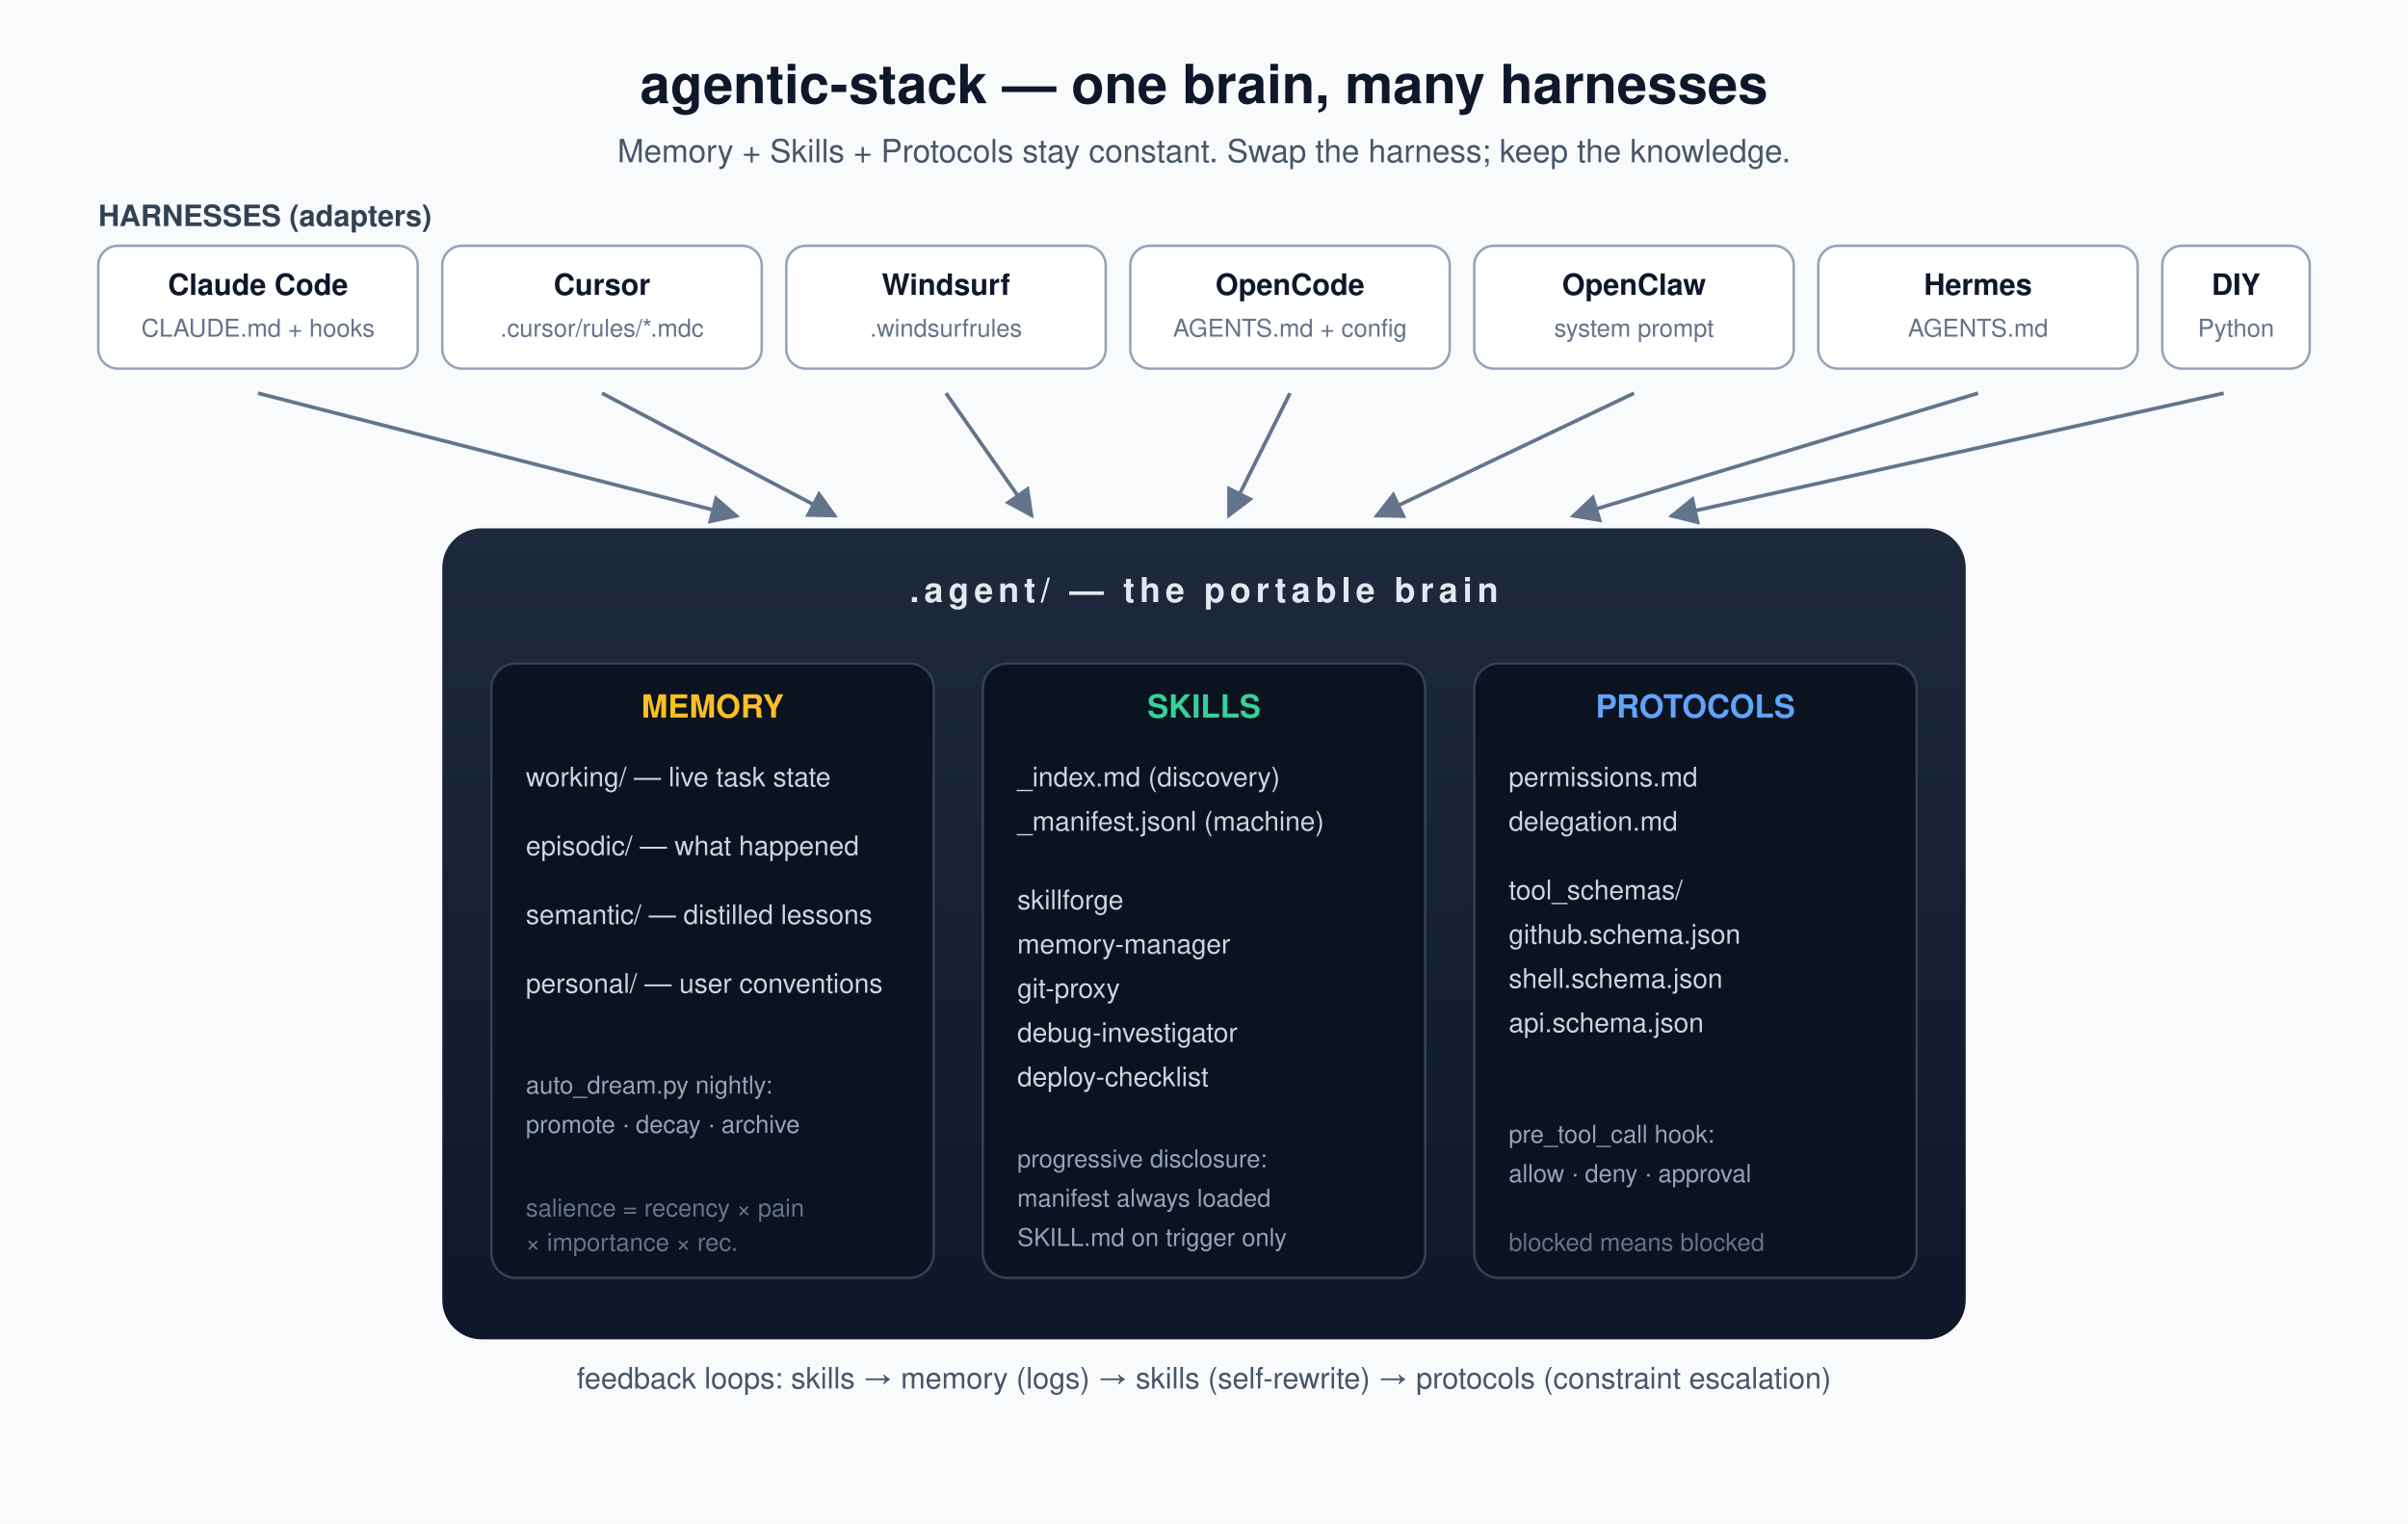
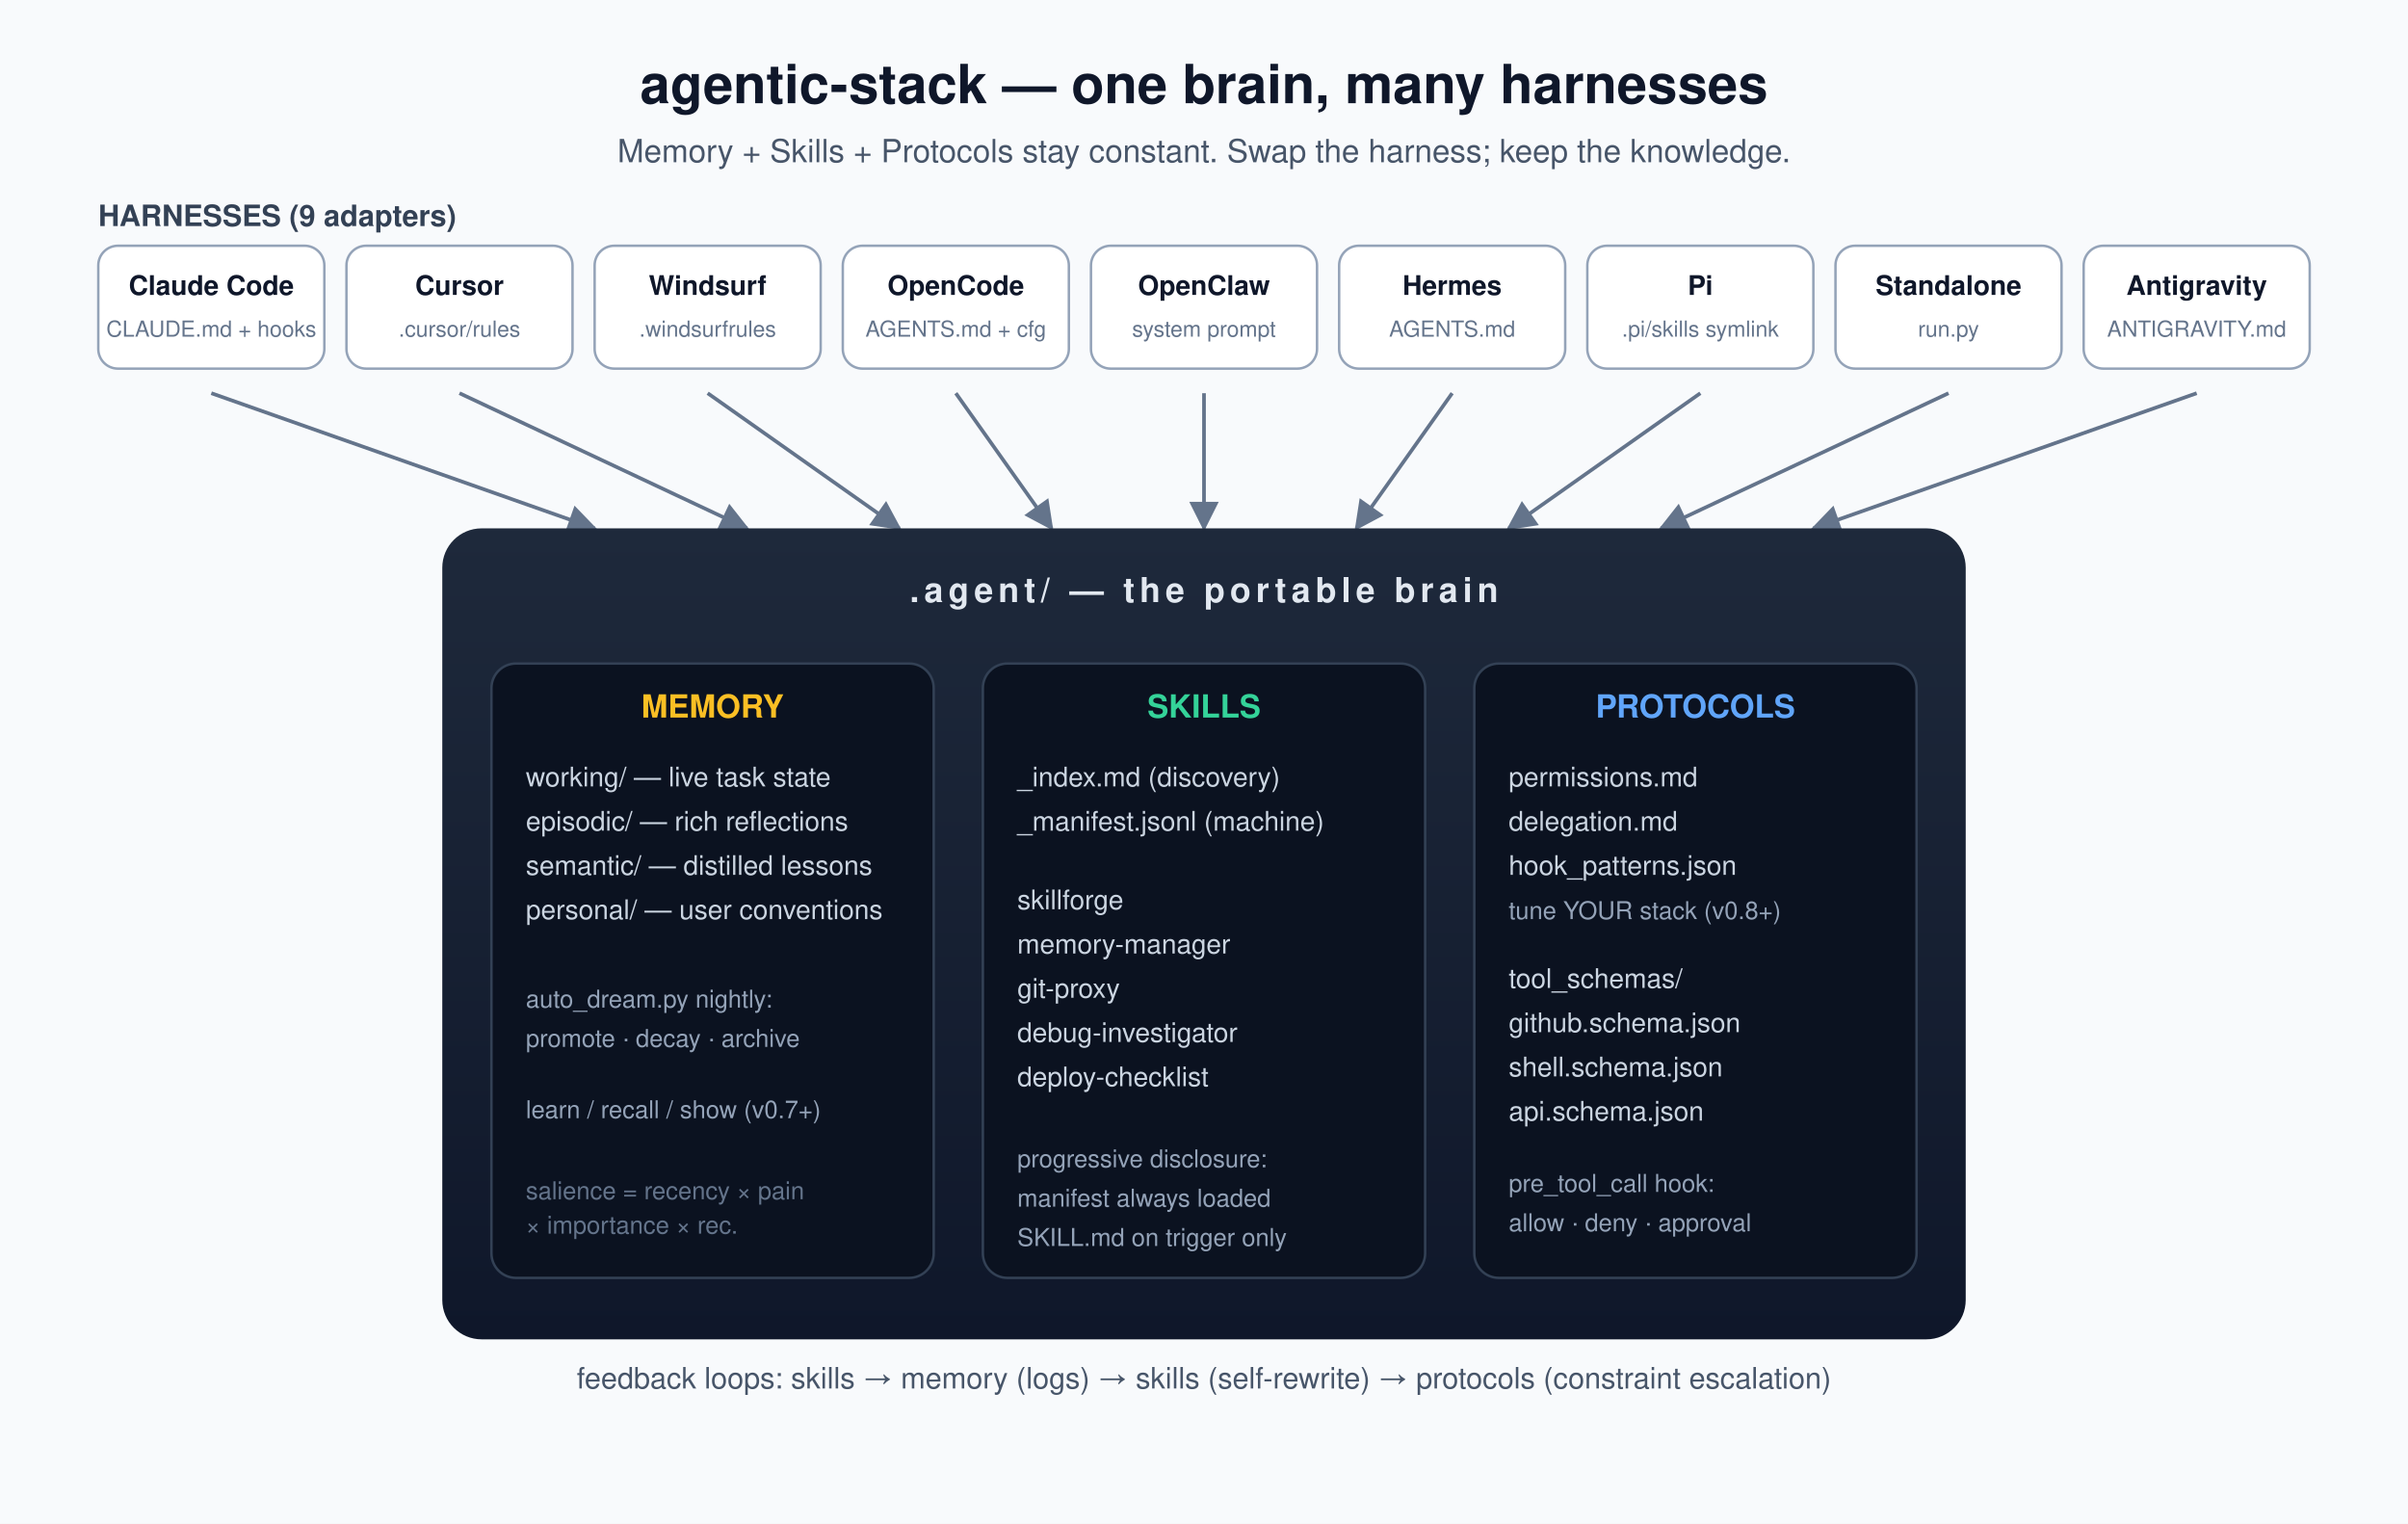
<svg xmlns="http://www.w3.org/2000/svg" viewBox="0 0 980 620" font-family="ui-sans-serif,system-ui,Helvetica,Arial,sans-serif">
  <defs>
    <linearGradient id="brain" x1="0" x2="0" y1="0" y2="1">
      <stop offset="0" stop-color="#1e293b" />
      <stop offset="1" stop-color="#0f172a" />
    </linearGradient>
    <marker id="arr" viewBox="0 0 10 10" refX="9" refY="5" markerWidth="8" markerHeight="8" orient="auto">
      <path d="M0,0 L10,5 L0,10 z" fill="#64748b" />
    </marker>
  </defs>
  <rect width="980" height="620" fill="#f8fafc" />
  <text x="490" y="42" text-anchor="middle" font-size="22" font-weight="700" fill="#0f172a">agentic-stack — one brain, many harnesses</text>
  <text x="490" y="66" text-anchor="middle" font-size="13" fill="#475569">Memory + Skills + Protocols stay constant. Swap the harness; keep the knowledge.</text>
  <g transform="translate(40,100)">
-     <text x="0" y="-8" font-size="12" font-weight="600" fill="#334155">HARNESSES (adapters)</text>
-     <g font-size="12" fill="#0f172a">
+     <text x="0" y="-8" font-size="12" font-weight="600" fill="#334155">HARNESSES (9 adapters)</text>
+     <g font-size="11" fill="#0f172a">
      <g transform="translate(0,0)">
-         <rect width="130" height="50" rx="8" fill="#fff" stroke="#94a3b8" />
-         <text x="65" y="20" text-anchor="middle" font-weight="600">Claude Code</text>
-         <text x="65" y="37" text-anchor="middle" font-size="10" fill="#64748b">CLAUDE.md + hooks</text>
+         <rect width="92" height="50" rx="8" fill="#fff" stroke="#94a3b8" />
+         <text x="46" y="20" text-anchor="middle" font-weight="600">Claude Code</text>
+         <text x="46" y="37" text-anchor="middle" font-size="9" fill="#64748b">CLAUDE.md + hooks</text>
      </g>
-       <g transform="translate(140,0)">
-         <rect width="130" height="50" rx="8" fill="#fff" stroke="#94a3b8" />
-         <text x="65" y="20" text-anchor="middle" font-weight="600">Cursor</text>
-         <text x="65" y="37" text-anchor="middle" font-size="10" fill="#64748b">.cursor/rules/*.mdc</text>
+       <g transform="translate(101,0)">
+         <rect width="92" height="50" rx="8" fill="#fff" stroke="#94a3b8" />
+         <text x="46" y="20" text-anchor="middle" font-weight="600">Cursor</text>
+         <text x="46" y="37" text-anchor="middle" font-size="9" fill="#64748b">.cursor/rules</text>
      </g>
-       <g transform="translate(280,0)">
-         <rect width="130" height="50" rx="8" fill="#fff" stroke="#94a3b8" />
-         <text x="65" y="20" text-anchor="middle" font-weight="600">Windsurf</text>
-         <text x="65" y="37" text-anchor="middle" font-size="10" fill="#64748b">.windsurfrules</text>
+       <g transform="translate(202,0)">
+         <rect width="92" height="50" rx="8" fill="#fff" stroke="#94a3b8" />
+         <text x="46" y="20" text-anchor="middle" font-weight="600">Windsurf</text>
+         <text x="46" y="37" text-anchor="middle" font-size="9" fill="#64748b">.windsurfrules</text>
      </g>
-       <g transform="translate(420,0)">
-         <rect width="130" height="50" rx="8" fill="#fff" stroke="#94a3b8" />
-         <text x="65" y="20" text-anchor="middle" font-weight="600">OpenCode</text>
-         <text x="65" y="37" text-anchor="middle" font-size="10" fill="#64748b">AGENTS.md + config</text>
+       <g transform="translate(303,0)">
+         <rect width="92" height="50" rx="8" fill="#fff" stroke="#94a3b8" />
+         <text x="46" y="20" text-anchor="middle" font-weight="600">OpenCode</text>
+         <text x="46" y="37" text-anchor="middle" font-size="9" fill="#64748b">AGENTS.md + cfg</text>
      </g>
-       <g transform="translate(560,0)">
-         <rect width="130" height="50" rx="8" fill="#fff" stroke="#94a3b8" />
-         <text x="65" y="20" text-anchor="middle" font-weight="600">OpenClaw</text>
-         <text x="65" y="37" text-anchor="middle" font-size="10" fill="#64748b">system prompt</text>
+       <g transform="translate(404,0)">
+         <rect width="92" height="50" rx="8" fill="#fff" stroke="#94a3b8" />
+         <text x="46" y="20" text-anchor="middle" font-weight="600">OpenClaw</text>
+         <text x="46" y="37" text-anchor="middle" font-size="9" fill="#64748b">system prompt</text>
      </g>
-       <g transform="translate(700,0)">
-         <rect width="130" height="50" rx="8" fill="#fff" stroke="#94a3b8" />
-         <text x="65" y="20" text-anchor="middle" font-weight="600">Hermes</text>
-         <text x="65" y="37" text-anchor="middle" font-size="10" fill="#64748b">AGENTS.md</text>
+       <g transform="translate(505,0)">
+         <rect width="92" height="50" rx="8" fill="#fff" stroke="#94a3b8" />
+         <text x="46" y="20" text-anchor="middle" font-weight="600">Hermes</text>
+         <text x="46" y="37" text-anchor="middle" font-size="9" fill="#64748b">AGENTS.md</text>
      </g>
-       <g transform="translate(840,0)">
-         <rect width="60" height="50" rx="8" fill="#fff" stroke="#94a3b8" />
-         <text x="30" y="20" text-anchor="middle" font-weight="600">DIY</text>
-         <text x="30" y="37" text-anchor="middle" font-size="10" fill="#64748b">Python</text>
+       <g transform="translate(606,0)">
+         <rect width="92" height="50" rx="8" fill="#fff" stroke="#94a3b8" />
+         <text x="46" y="20" text-anchor="middle" font-weight="600">Pi</text>
+         <text x="46" y="37" text-anchor="middle" font-size="9" fill="#64748b">.pi/skills symlink</text>
+       </g>
+       <g transform="translate(707,0)">
+         <rect width="92" height="50" rx="8" fill="#fff" stroke="#94a3b8" />
+         <text x="46" y="20" text-anchor="middle" font-weight="600">Standalone</text>
+         <text x="46" y="37" text-anchor="middle" font-size="9" fill="#64748b">run.py</text>
+       </g>
+       <g transform="translate(808,0)">
+         <rect width="92" height="50" rx="8" fill="#fff" stroke="#94a3b8" />
+         <text x="46" y="20" text-anchor="middle" font-weight="600">Antigravity</text>
+         <text x="46" y="37" text-anchor="middle" font-size="9" fill="#64748b">ANTIGRAVITY.md</text>
      </g>
    </g>
  </g>
  <g stroke="#64748b" stroke-width="1.5" fill="none" marker-end="url(#arr)">
-     <path d="M105,160 L300,210" />
-     <path d="M245,160 L340,210" />
-     <path d="M385,160 L420,210" />
-     <path d="M525,160 L500,210" />
-     <path d="M665,160 L560,210" />
-     <path d="M805,160 L640,210" />
-     <path d="M905,160 L680,210" />
+     <path d="M86,160 L242,215" />
+     <path d="M187,160 L304,215" />
+     <path d="M288,160 L366,215" />
+     <path d="M389,160 L428,215" />
+     <path d="M490,160 L490,215" />
+     <path d="M591,160 L552,215" />
+     <path d="M692,160 L614,215" />
+     <path d="M793,160 L676,215" />
+     <path d="M894,160 L738,215" />
  </g>
  <g transform="translate(180,215)">
    <rect width="620" height="330" rx="16" fill="url(#brain)" />
    <text x="310" y="30" text-anchor="middle" font-size="14" font-weight="700" fill="#e2e8f0" letter-spacing="2">.agent/ — the portable brain</text>
    <g transform="translate(20,55)">
      <rect width="180" height="250" rx="10" fill="#0b1220" stroke="#334155" />
      <text x="90" y="22" text-anchor="middle" font-size="13" font-weight="600" fill="#fbbf24">MEMORY</text>
      <g font-size="11" fill="#cbd5e1">
        <text x="14" y="50">working/ — live task state</text>
-         <text x="14" y="78">episodic/ — what happened</text>
-         <text x="14" y="106">semantic/ — distilled lessons</text>
-         <text x="14" y="134">personal/ — user conventions</text>
-         <text x="14" y="175" font-size="10" fill="#94a3b8">auto_dream.py nightly:</text>
-         <text x="14" y="191" font-size="10" fill="#94a3b8">  promote · decay · archive</text>
-         <text x="14" y="225" font-size="10" fill="#64748b">salience = recency × pain</text>
-         <text x="14" y="239" font-size="10" fill="#64748b">         × importance × rec.</text>
+         <text x="14" y="68">episodic/ — rich reflections</text>
+         <text x="14" y="86">semantic/ — distilled lessons</text>
+         <text x="14" y="104">personal/ — user conventions</text>
+         <text x="14" y="140" font-size="10" fill="#94a3b8">auto_dream.py nightly:</text>
+         <text x="14" y="156" font-size="10" fill="#94a3b8">  promote · decay · archive</text>
+         <text x="14" y="185" font-size="10" fill="#94a3b8">learn / recall / show (v0.7+)</text>
+         <text x="14" y="218" font-size="10" fill="#64748b">salience = recency × pain</text>
+         <text x="14" y="232" font-size="10" fill="#64748b">         × importance × rec.</text>
      </g>
    </g>
    <g transform="translate(220,55)">
      <rect width="180" height="250" rx="10" fill="#0b1220" stroke="#334155" />
      <text x="90" y="22" text-anchor="middle" font-size="13" font-weight="600" fill="#34d399">SKILLS</text>
      <g font-size="11" fill="#cbd5e1">
        <text x="14" y="50">_index.md (discovery)</text>
        <text x="14" y="68">_manifest.jsonl (machine)</text>
        <text x="14" y="100">skillforge</text>
        <text x="14" y="118">memory-manager</text>
        <text x="14" y="136">git-proxy</text>
        <text x="14" y="154">debug-investigator</text>
        <text x="14" y="172">deploy-checklist</text>
        <text x="14" y="205" font-size="10" fill="#94a3b8">progressive disclosure:</text>
        <text x="14" y="221" font-size="10" fill="#94a3b8">  manifest always loaded</text>
        <text x="14" y="237" font-size="10" fill="#94a3b8">  SKILL.md on trigger only</text>
      </g>
    </g>
    <g transform="translate(420,55)">
      <rect width="180" height="250" rx="10" fill="#0b1220" stroke="#334155" />
      <text x="90" y="22" text-anchor="middle" font-size="13" font-weight="600" fill="#60a5fa">PROTOCOLS</text>
      <g font-size="11" fill="#cbd5e1">
        <text x="14" y="50">permissions.md</text>
        <text x="14" y="68">delegation.md</text>
-         <text x="14" y="96">tool_schemas/</text>
-         <text x="14" y="114">  github.schema.json</text>
-         <text x="14" y="132">  shell.schema.json</text>
-         <text x="14" y="150">  api.schema.json</text>
-         <text x="14" y="195" font-size="10" fill="#94a3b8">pre_tool_call hook:</text>
-         <text x="14" y="211" font-size="10" fill="#94a3b8">  allow · deny · approval</text>
-         <text x="14" y="239" font-size="10" fill="#64748b">blocked means blocked</text>
+         <text x="14" y="86">hook_patterns.json</text>
+         <text x="14" y="104" font-size="10" fill="#94a3b8">  tune YOUR stack (v0.8+)</text>
+         <text x="14" y="132">tool_schemas/</text>
+         <text x="14" y="150">  github.schema.json</text>
+         <text x="14" y="168">  shell.schema.json</text>
+         <text x="14" y="186">  api.schema.json</text>
+         <text x="14" y="215" font-size="10" fill="#94a3b8">pre_tool_call hook:</text>
+         <text x="14" y="231" font-size="10" fill="#94a3b8">  allow · deny · approval</text>
      </g>
    </g>
  </g>
  <g transform="translate(180,565)">
    <text x="310" y="0" text-anchor="middle" font-size="12" fill="#475569">feedback loops: skills → memory (logs) → skills (self-rewrite) → protocols (constraint escalation)</text>
  </g>
</svg>
